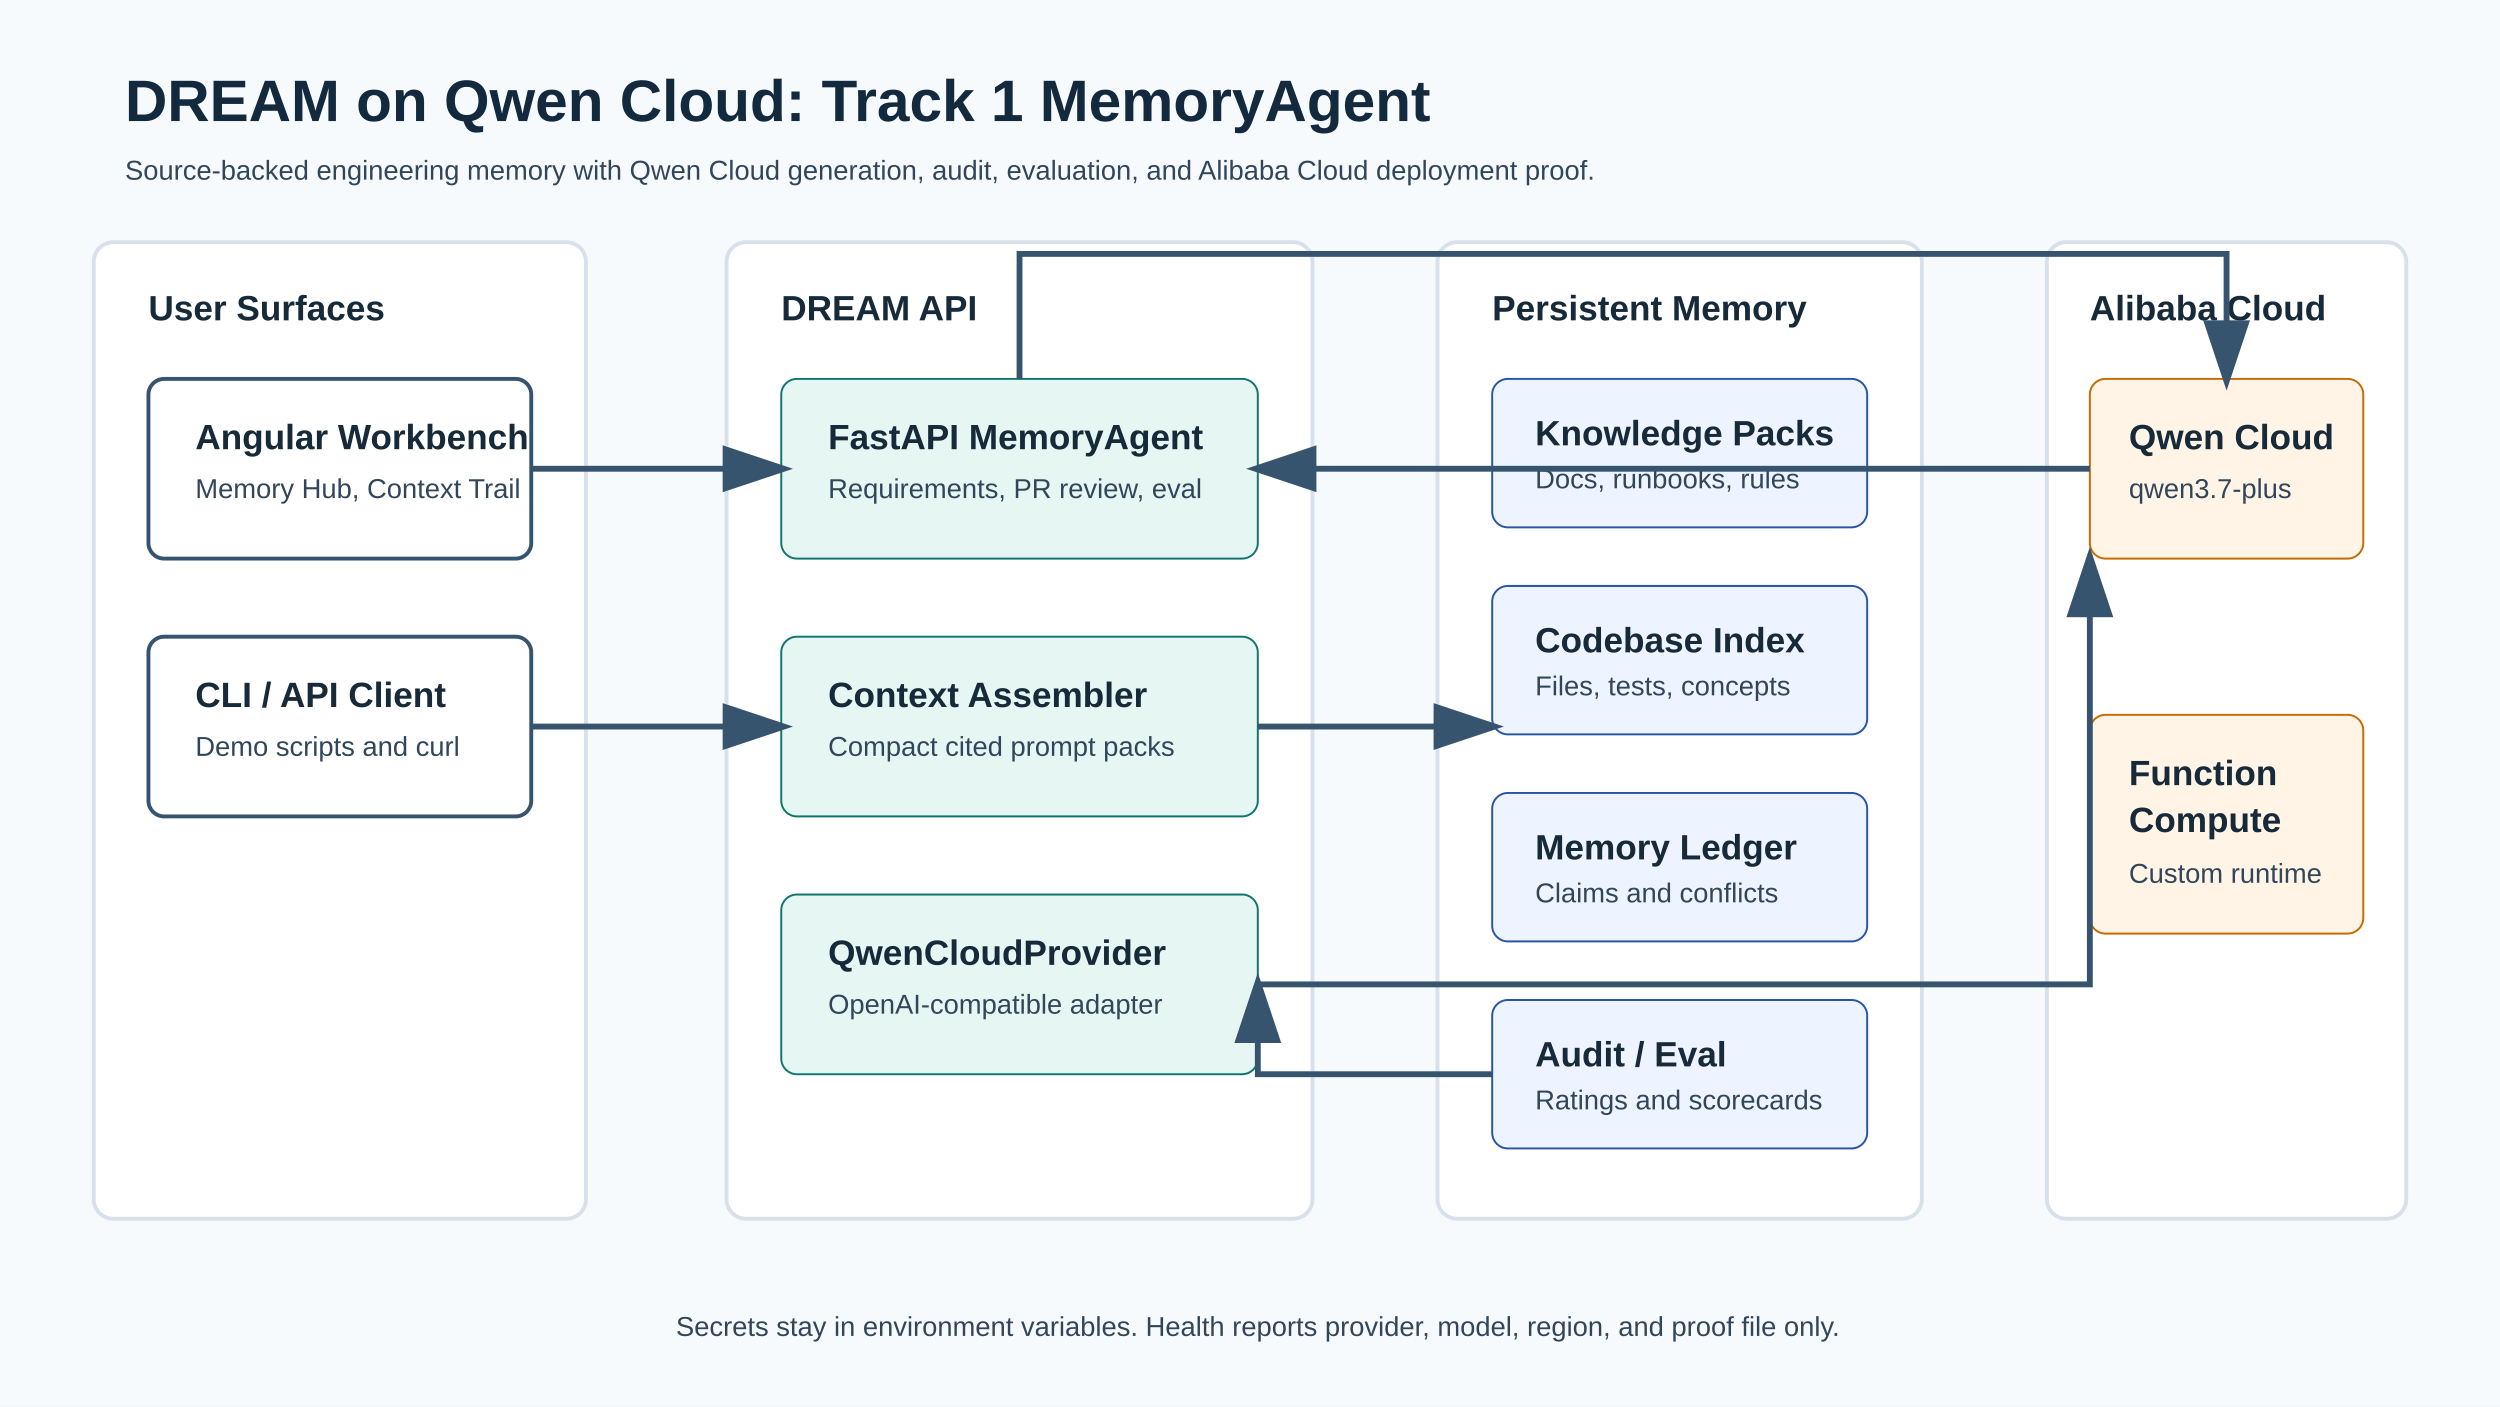
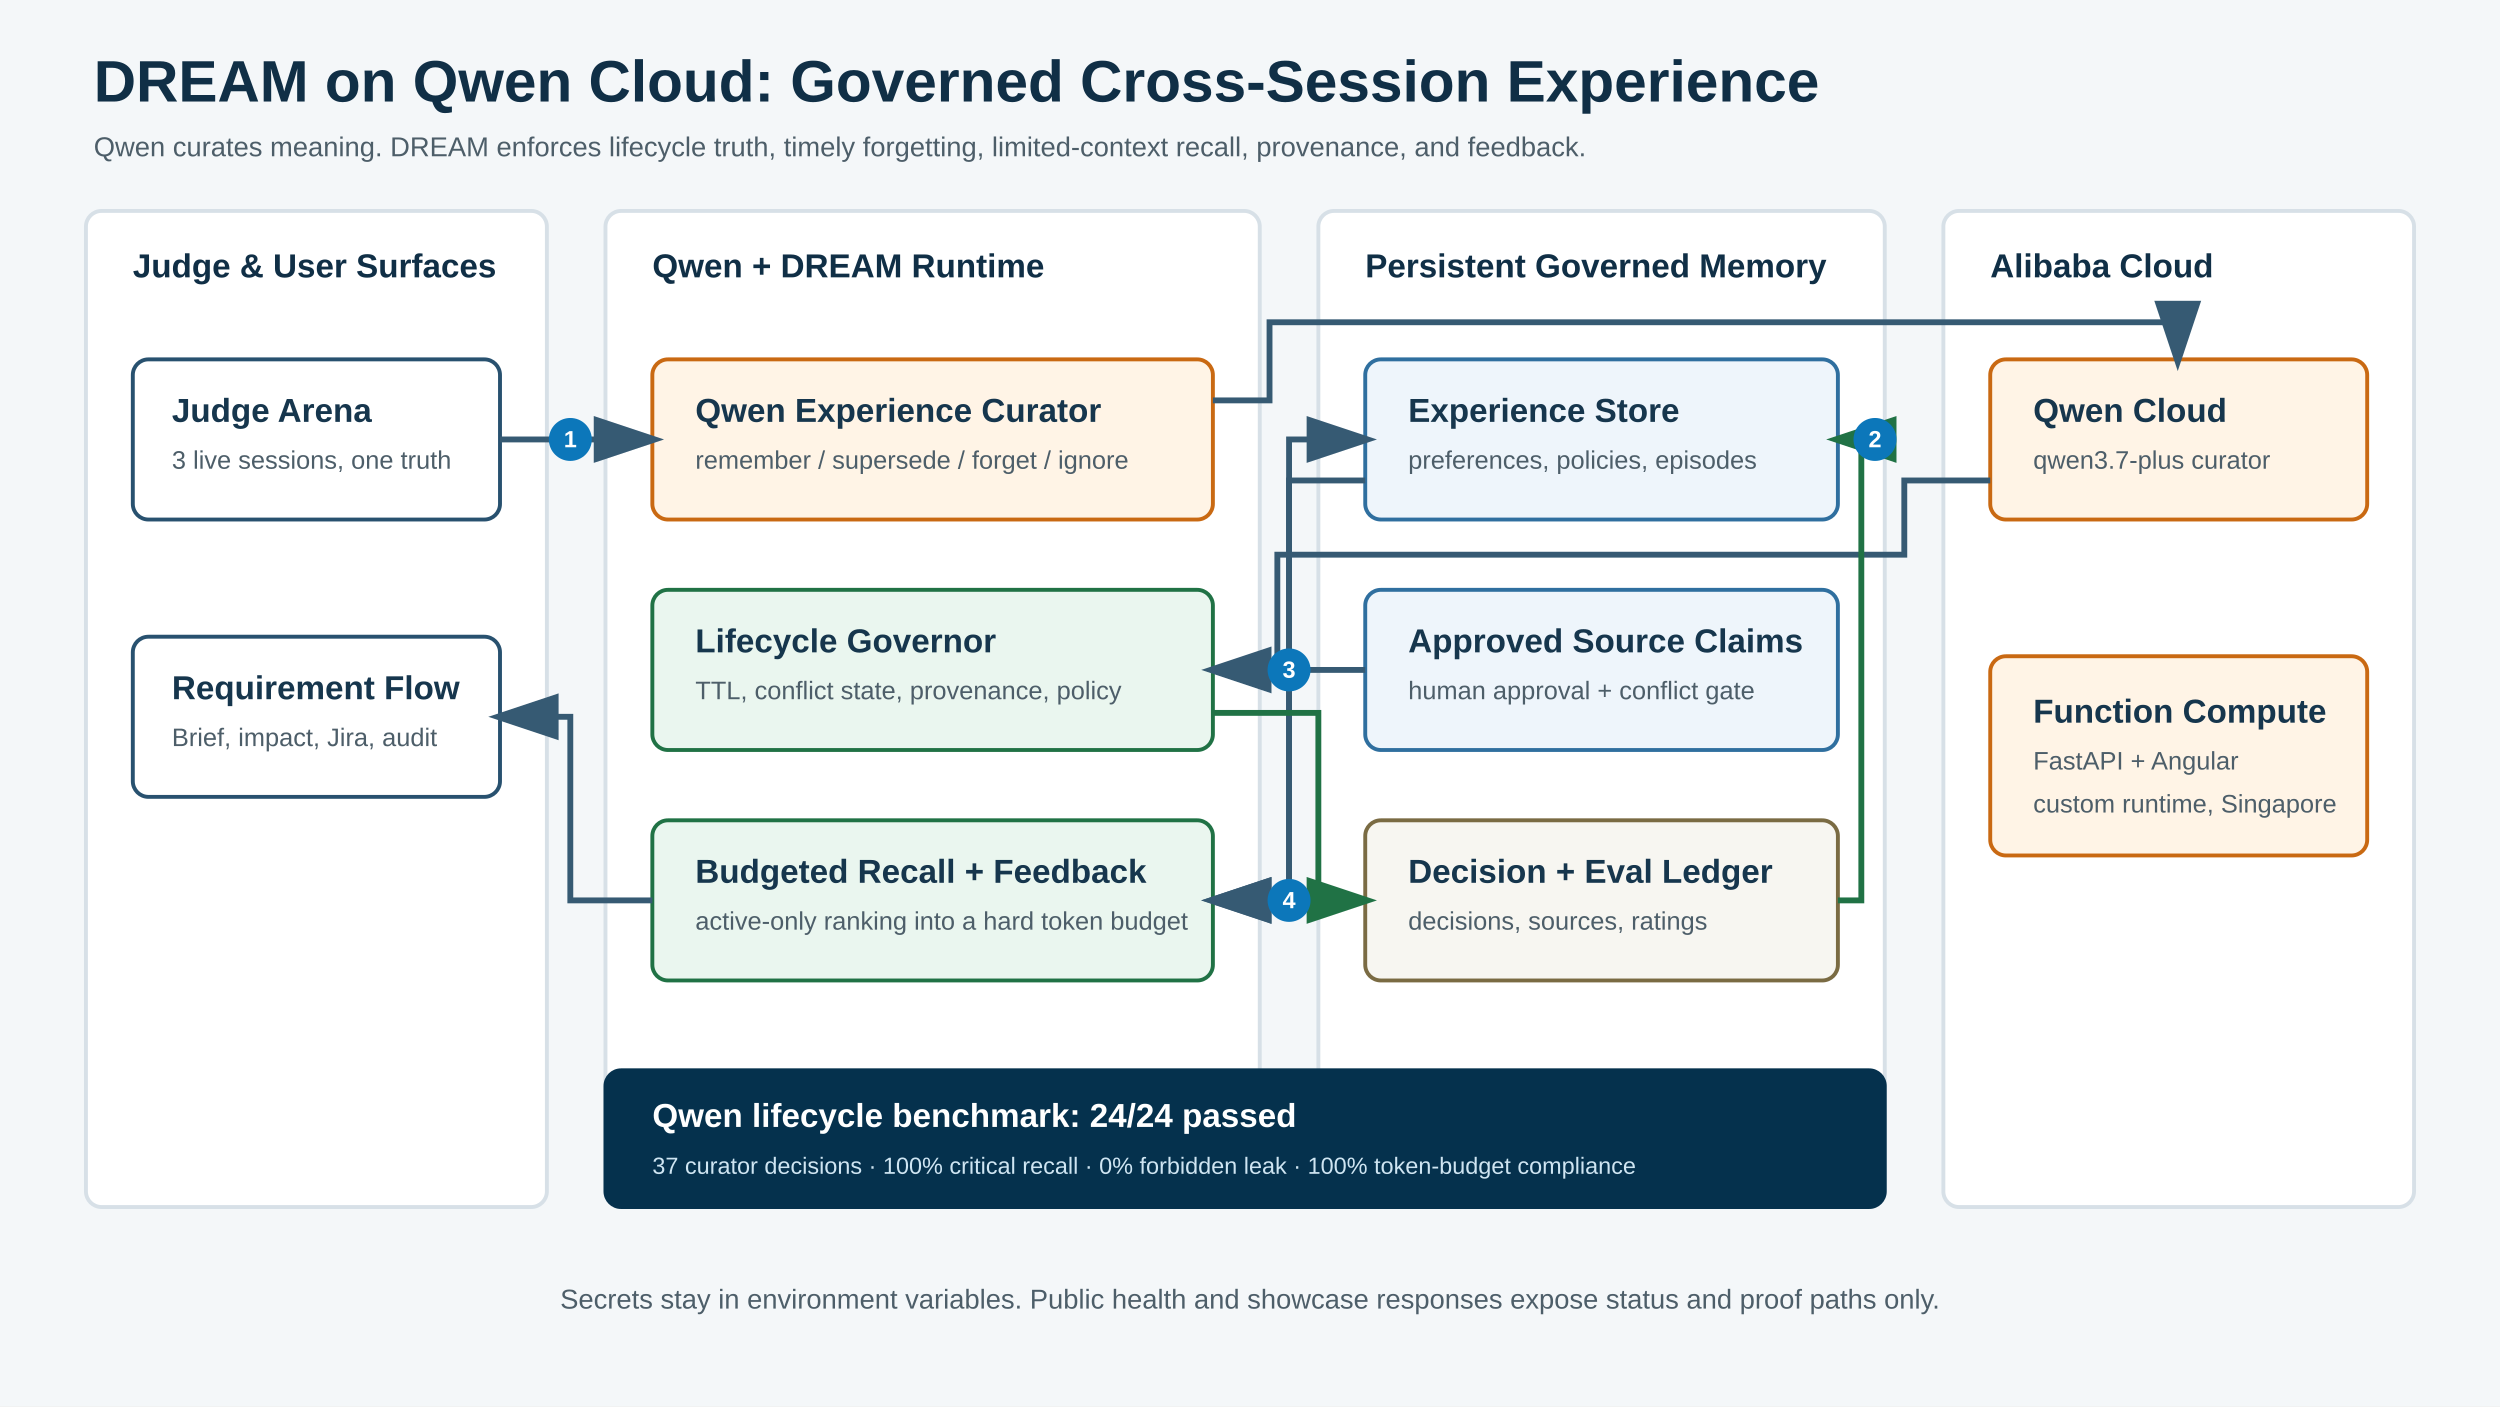
<svg xmlns="http://www.w3.org/2000/svg" width="1280" height="720" viewBox="0 0 1280 720" role="img" aria-labelledby="title desc">
  <defs>
    <style>
-       .bg { fill: #f7fafc; }
-       .band { fill: #ffffff; stroke: #d8e1ea; stroke-width: 2; }
-       .box { fill: #ffffff; stroke: #36546d; stroke-width: 2; rx: 8; }
-       .accent { fill: #e6f6f3; stroke: #0f766e; }
-       .cloud { fill: #fff4e6; stroke: #c76a00; }
-       .store { fill: #eef4ff; stroke: #2854a3; }
-       .title { font: 700 30px Arial, sans-serif; fill: #13293d; }
-       .label { font: 700 18px Arial, sans-serif; fill: #172a3a; }
-       .small { font: 14px Arial, sans-serif; fill: #31465a; }
-       .arrow { stroke: #36546d; stroke-width: 3; fill: none; marker-end: url(#arrowhead); }
+       .bg { fill: #f4f7f9; }
+       .band { fill: #ffffff; stroke: #d7e0e7; stroke-width: 2; }
+       .surface { fill: #ffffff; stroke: #28516f; stroke-width: 2; }
+       .qwen { fill: #fff4e6; stroke: #c96912; stroke-width: 2; }
+       .guard { fill: #eaf6ef; stroke: #207245; stroke-width: 2; }
+       .store { fill: #eef5fb; stroke: #2f6f9f; stroke-width: 2; }
+       .audit { fill: #f7f6f1; stroke: #7a6b43; stroke-width: 2; }
+       .benchmark { fill: #05314d; stroke: #05314d; stroke-width: 2; }
+       .title { font: 700 30px Arial, sans-serif; fill: #102f46; }
+       .subtitle { font: 14px Arial, sans-serif; fill: #4d5e69; }
+       .band-title { font: 700 17px Arial, sans-serif; fill: #102f46; }
+       .label { font: 700 17px Arial, sans-serif; fill: #16364d; }
+       .small { font: 13px Arial, sans-serif; fill: #4d5e69; }
+       .number { font: 700 12px Arial, sans-serif; fill: #ffffff; }
+       .metric { font: 700 17px Arial, sans-serif; fill: #ffffff; }
+       .metric-small { font: 12px Arial, sans-serif; fill: #cfe5f2; }
+       .arrow { stroke: #365a73; stroke-width: 3; fill: none; marker-end: url(#arrowhead); }
+       .feedback { stroke: #207245; stroke-width: 3; fill: none; marker-end: url(#arrowhead-green); }
+       .step { fill: #0c77ba; }
    </style>
    <marker id="arrowhead" markerWidth="12" markerHeight="8" refX="10" refY="4" orient="auto">
-       <path d="M0,0 L12,4 L0,8 Z" fill="#36546d" />
+       <path d="M0,0 L12,4 L0,8 Z" fill="#365a73" />
+     </marker>
+     <marker id="arrowhead-green" markerWidth="12" markerHeight="8" refX="10" refY="4" orient="auto">
+       <path d="M0,0 L12,4 L0,8 Z" fill="#207245" />
    </marker>
  </defs>
  <rect class="bg" width="1280" height="720" />
-   <text x="64" y="62" class="title">DREAM on Qwen Cloud: Track 1 MemoryAgent</text>
-   <text x="64" y="92" class="small">Source-backed engineering memory with Qwen Cloud generation, audit, evaluation, and Alibaba Cloud deployment proof.</text>
-   <rect x="48" y="124" width="252" height="500" class="band" rx="10" />
-   <text x="76" y="164" class="label">User Surfaces</text>
-   <rect x="76" y="194" width="196" height="92" class="box" />
-   <text x="100" y="230" class="label">Angular Workbench</text>
-   <text x="100" y="255" class="small">Memory Hub, Context Trail</text>
-   <rect x="76" y="326" width="196" height="92" class="box" />
-   <text x="100" y="362" class="label">CLI / API Client</text>
-   <text x="100" y="387" class="small">Demo scripts and curl</text>
-   <rect x="372" y="124" width="300" height="500" class="band" rx="10" />
-   <text x="400" y="164" class="label">DREAM API</text>
-   <rect x="400" y="194" width="244" height="92" class="accent" rx="8" />
-   <text x="424" y="230" class="label">FastAPI MemoryAgent</text>
-   <text x="424" y="255" class="small">Requirements, PR review, eval</text>
-   <rect x="400" y="326" width="244" height="92" class="accent" rx="8" />
-   <text x="424" y="362" class="label">Context Assembler</text>
-   <text x="424" y="387" class="small">Compact cited prompt packs</text>
-   <rect x="400" y="458" width="244" height="92" class="accent" rx="8" />
-   <text x="424" y="494" class="label">QwenCloudProvider</text>
-   <text x="424" y="519" class="small">OpenAI-compatible adapter</text>
-   <rect x="736" y="124" width="248" height="500" class="band" rx="10" />
-   <text x="764" y="164" class="label">Persistent Memory</text>
-   <rect x="764" y="194" width="192" height="76" class="store" rx="8" />
-   <text x="786" y="228" class="label">Knowledge Packs</text>
-   <text x="786" y="250" class="small">Docs, runbooks, rules</text>
-   <rect x="764" y="300" width="192" height="76" class="store" rx="8" />
-   <text x="786" y="334" class="label">Codebase Index</text>
-   <text x="786" y="356" class="small">Files, tests, concepts</text>
-   <rect x="764" y="406" width="192" height="76" class="store" rx="8" />
-   <text x="786" y="440" class="label">Memory Ledger</text>
-   <text x="786" y="462" class="small">Claims and conflicts</text>
-   <rect x="764" y="512" width="192" height="76" class="store" rx="8" />
-   <text x="786" y="546" class="label">Audit / Eval</text>
-   <text x="786" y="568" class="small">Ratings and scorecards</text>
-   <rect x="1048" y="124" width="184" height="500" class="band" rx="10" />
-   <text x="1070" y="164" class="label">Alibaba Cloud</text>
-   <rect x="1070" y="194" width="140" height="92" class="cloud" rx="8" />
-   <text x="1090" y="230" class="label">Qwen Cloud</text>
-   <text x="1090" y="255" class="small">qwen3.7-plus</text>
-   <rect x="1070" y="366" width="140" height="112" class="cloud" rx="8" />
-   <text x="1090" y="402" class="label">Function</text>
-   <text x="1090" y="426" class="label">Compute</text>
-   <text x="1090" y="452" class="small">Custom runtime</text>
-   <path class="arrow" d="M272 240 H400" />
-   <path class="arrow" d="M272 372 H400" />
-   <path class="arrow" d="M644 372 H764" />
-   <path class="arrow" d="M764 550 H644 V504" />
-   <path class="arrow" d="M644 504 H1070 V286" />
-   <path class="arrow" d="M1070 240 H644 V240" />
-   <path class="arrow" d="M522 194 V130 H1140 V194" />
-   <text x="644" y="684" class="small" text-anchor="middle">Secrets stay in environment variables. Health reports provider, model, region, and proof file only.</text>
+   <text x="48" y="52" class="title">DREAM on Qwen Cloud: Governed Cross-Session Experience</text>
+   <text x="48" y="80" class="subtitle">Qwen curates meaning. DREAM enforces lifecycle truth, timely forgetting, limited-context recall, provenance, and feedback.</text>
+   <rect x="44" y="108" width="236" height="510" rx="8" class="band" />
+   <text x="68" y="142" class="band-title">Judge &amp; User Surfaces</text>
+   <rect x="68" y="184" width="188" height="82" rx="8" class="surface" />
+   <text x="88" y="216" class="label">Judge Arena</text>
+   <text x="88" y="240" class="small">3 live sessions, one truth</text>
+   <rect x="68" y="326" width="188" height="82" rx="8" class="surface" />
+   <text x="88" y="358" class="label">Requirement Flow</text>
+   <text x="88" y="382" class="small">Brief, impact, Jira, audit</text>
+   <rect x="310" y="108" width="335" height="510" rx="8" class="band" />
+   <text x="334" y="142" class="band-title">Qwen + DREAM Runtime</text>
+   <rect x="334" y="184" width="287" height="82" rx="8" class="qwen" />
+   <text x="356" y="216" class="label">Qwen Experience Curator</text>
+   <text x="356" y="240" class="small">remember / supersede / forget / ignore</text>
+   <rect x="334" y="302" width="287" height="82" rx="8" class="guard" />
+   <text x="356" y="334" class="label">Lifecycle Governor</text>
+   <text x="356" y="358" class="small">TTL, conflict state, provenance, policy</text>
+   <rect x="334" y="420" width="287" height="82" rx="8" class="guard" />
+   <text x="356" y="452" class="label">Budgeted Recall + Feedback</text>
+   <text x="356" y="476" class="small">active-only ranking into a hard token budget</text>
+   <rect x="675" y="108" width="290" height="510" rx="8" class="band" />
+   <text x="699" y="142" class="band-title">Persistent Governed Memory</text>
+   <rect x="699" y="184" width="242" height="82" rx="8" class="store" />
+   <text x="721" y="216" class="label">Experience Store</text>
+   <text x="721" y="240" class="small">preferences, policies, episodes</text>
+   <rect x="699" y="302" width="242" height="82" rx="8" class="store" />
+   <text x="721" y="334" class="label">Approved Source Claims</text>
+   <text x="721" y="358" class="small">human approval + conflict gate</text>
+   <rect x="699" y="420" width="242" height="82" rx="8" class="audit" />
+   <text x="721" y="452" class="label">Decision + Eval Ledger</text>
+   <text x="721" y="476" class="small">decisions, sources, ratings</text>
+   <rect x="995" y="108" width="241" height="510" rx="8" class="band" />
+   <text x="1019" y="142" class="band-title">Alibaba Cloud</text>
+   <rect x="1019" y="184" width="193" height="82" rx="8" class="qwen" />
+   <text x="1041" y="216" class="label">Qwen Cloud</text>
+   <text x="1041" y="240" class="small">qwen3.7-plus curator</text>
+   <rect x="1019" y="336" width="193" height="102" rx="8" class="qwen" />
+   <text x="1041" y="370" class="label">Function Compute</text>
+   <text x="1041" y="394" class="small">FastAPI + Angular</text>
+   <text x="1041" y="416" class="small">custom runtime, Singapore</text>
+   <path class="arrow" d="M256 225 H334" />
+   <path class="arrow" d="M621 205 H650 V165 H1115 V184" />
+   <path class="arrow" d="M1019 246 H975 V284 H654 V343 H621" />
+   <path class="arrow" d="M621 343 H660 V225 H699" />
+   <path class="arrow" d="M699 246 H660 V461 H621" />
+   <path class="arrow" d="M699 343 H660 V461 H621" />
+   <path class="arrow" d="M334 461 H292 V367 H256" />
+   <path class="feedback" d="M621 365 H675 V461 H699" />
+   <path class="feedback" d="M941 461 H953 V225 H941" />
+   <circle cx="292" cy="225" r="11" class="step" />
+   <text x="292" y="229" text-anchor="middle" class="number">1</text>
+   <circle cx="960" cy="225" r="11" class="step" />
+   <text x="960" y="229" text-anchor="middle" class="number">2</text>
+   <circle cx="660" cy="343" r="11" class="step" />
+   <text x="660" y="347" text-anchor="middle" class="number">3</text>
+   <circle cx="660" cy="461" r="11" class="step" />
+   <text x="660" y="465" text-anchor="middle" class="number">4</text>
+   <rect x="310" y="548" width="655" height="70" rx="8" class="benchmark" />
+   <text x="334" y="577" class="metric">Qwen lifecycle benchmark: 24/24 passed</text>
+   <text x="334" y="601" class="metric-small">37 curator decisions · 100% critical recall · 0% forbidden leak · 100% token-budget compliance</text>
+   <text x="640" y="670" text-anchor="middle" class="subtitle">Secrets stay in environment variables. Public health and showcase responses expose status and proof paths only.</text>
</svg>
